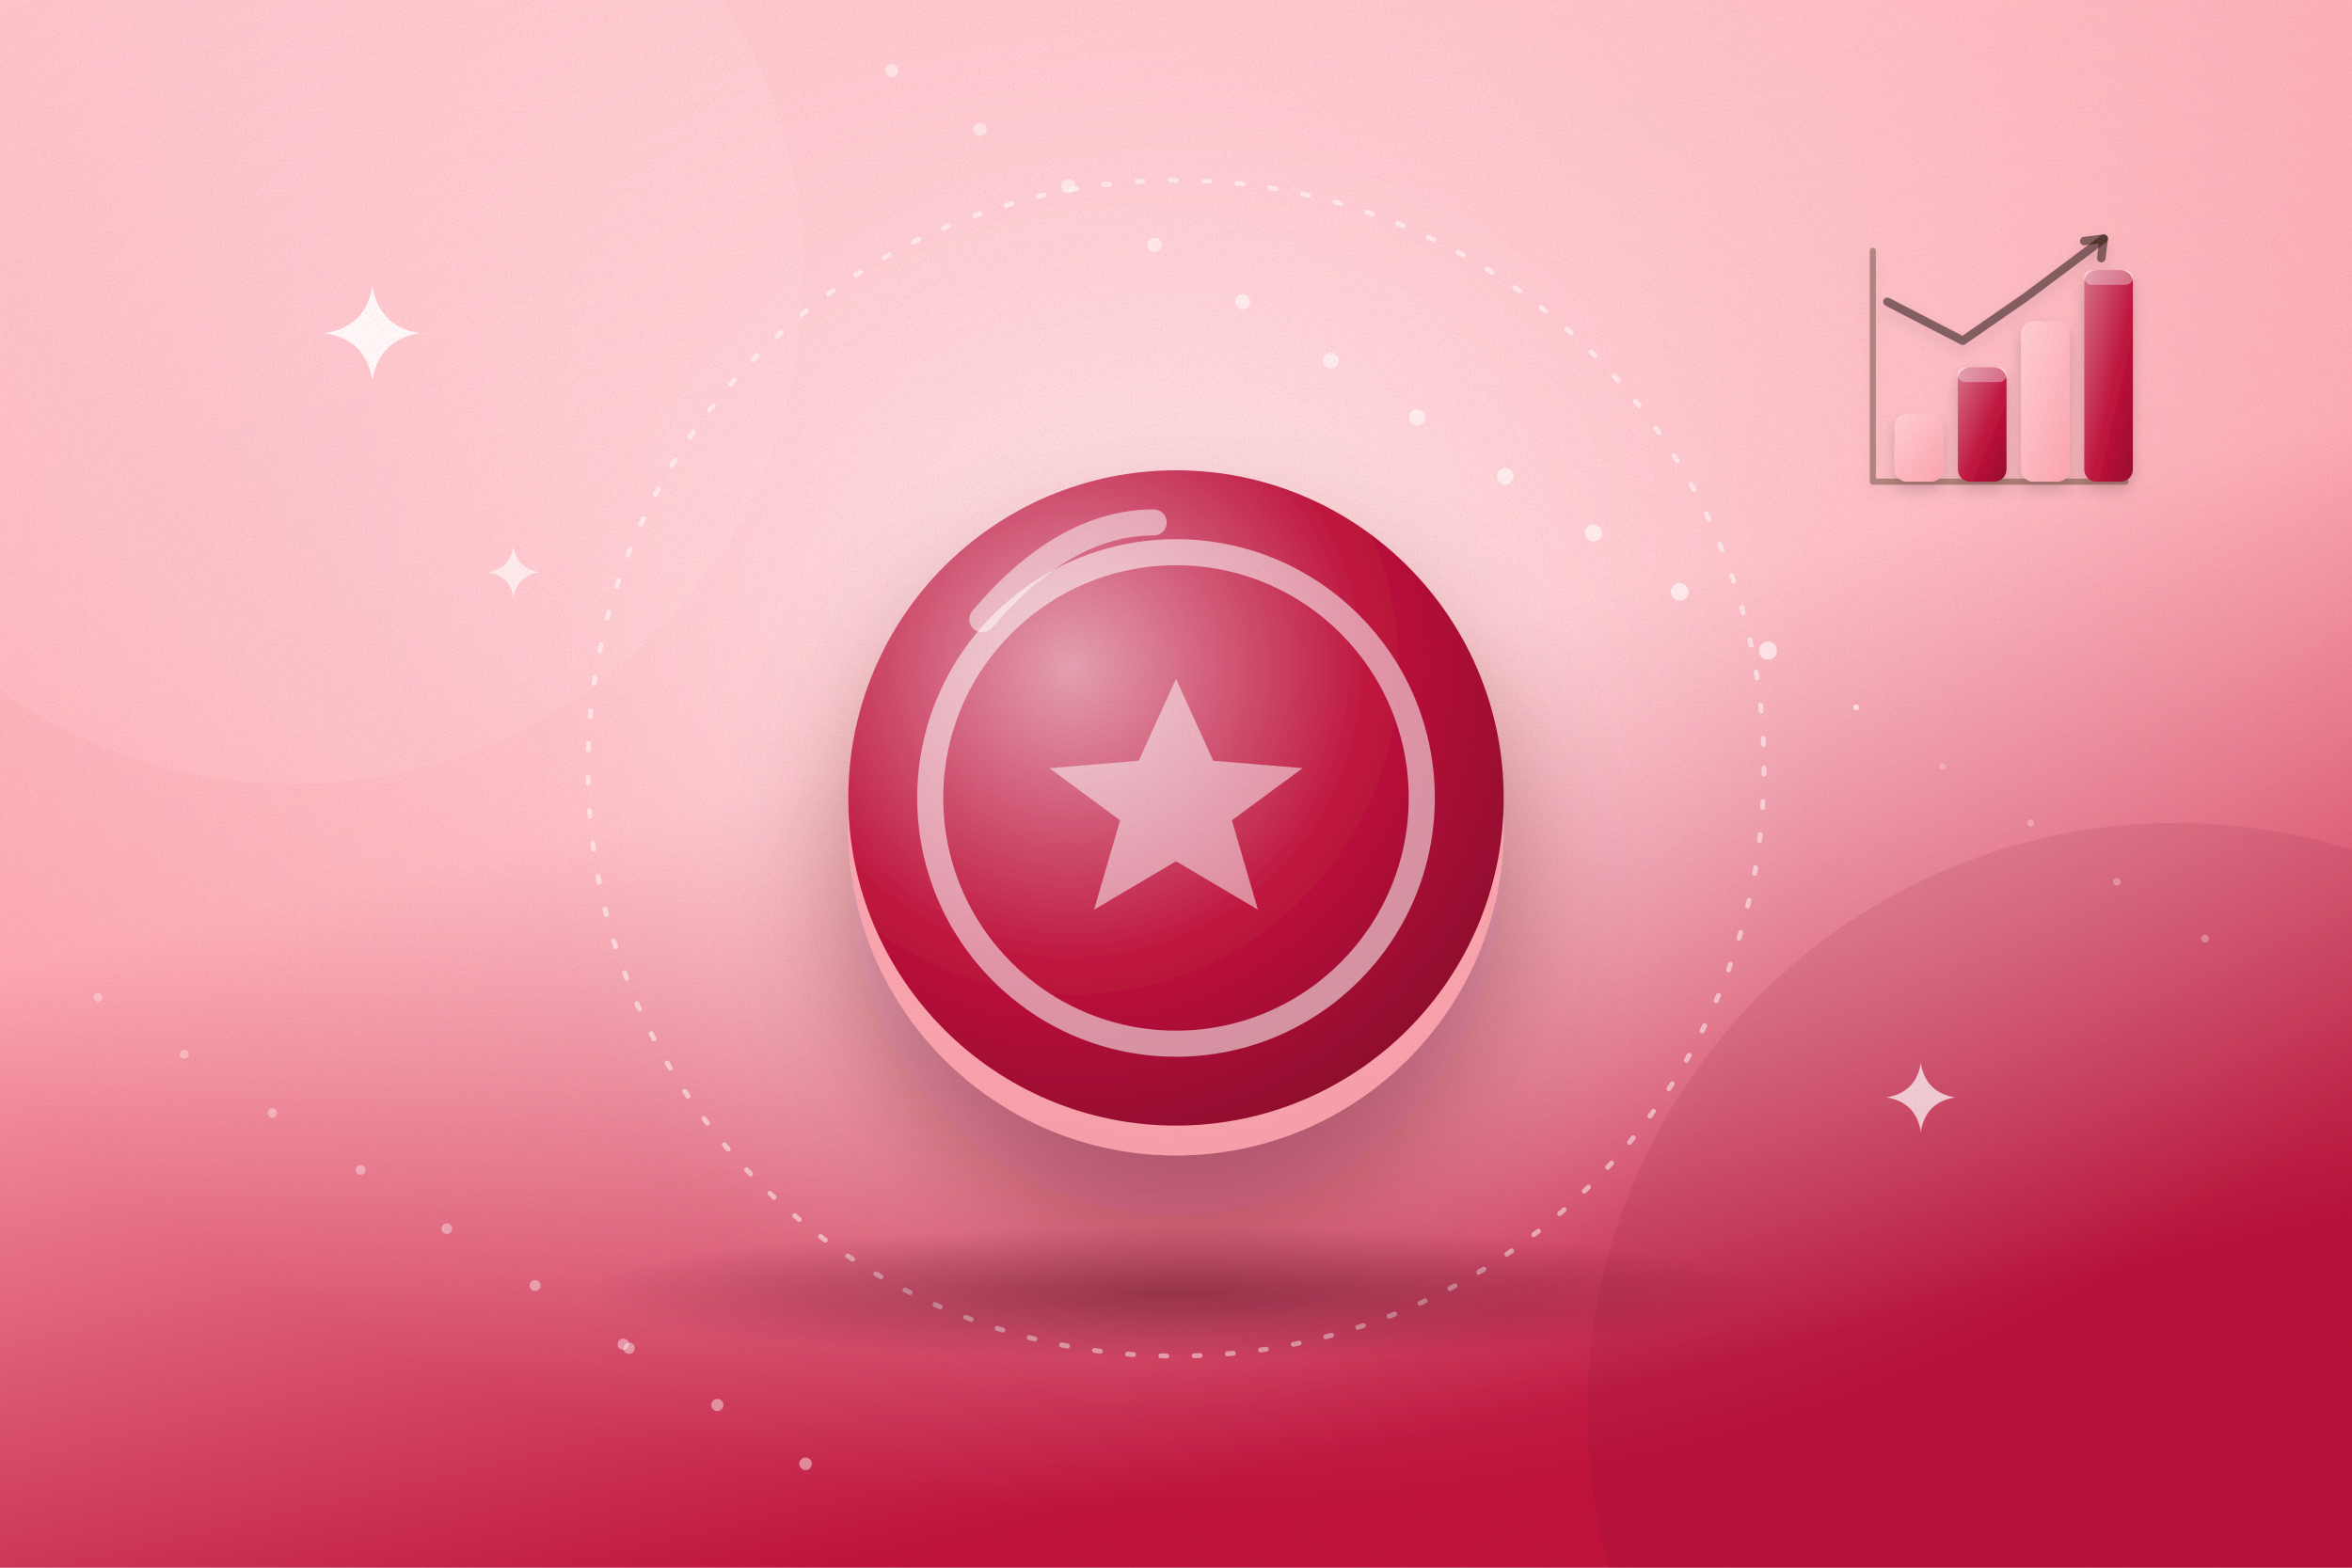
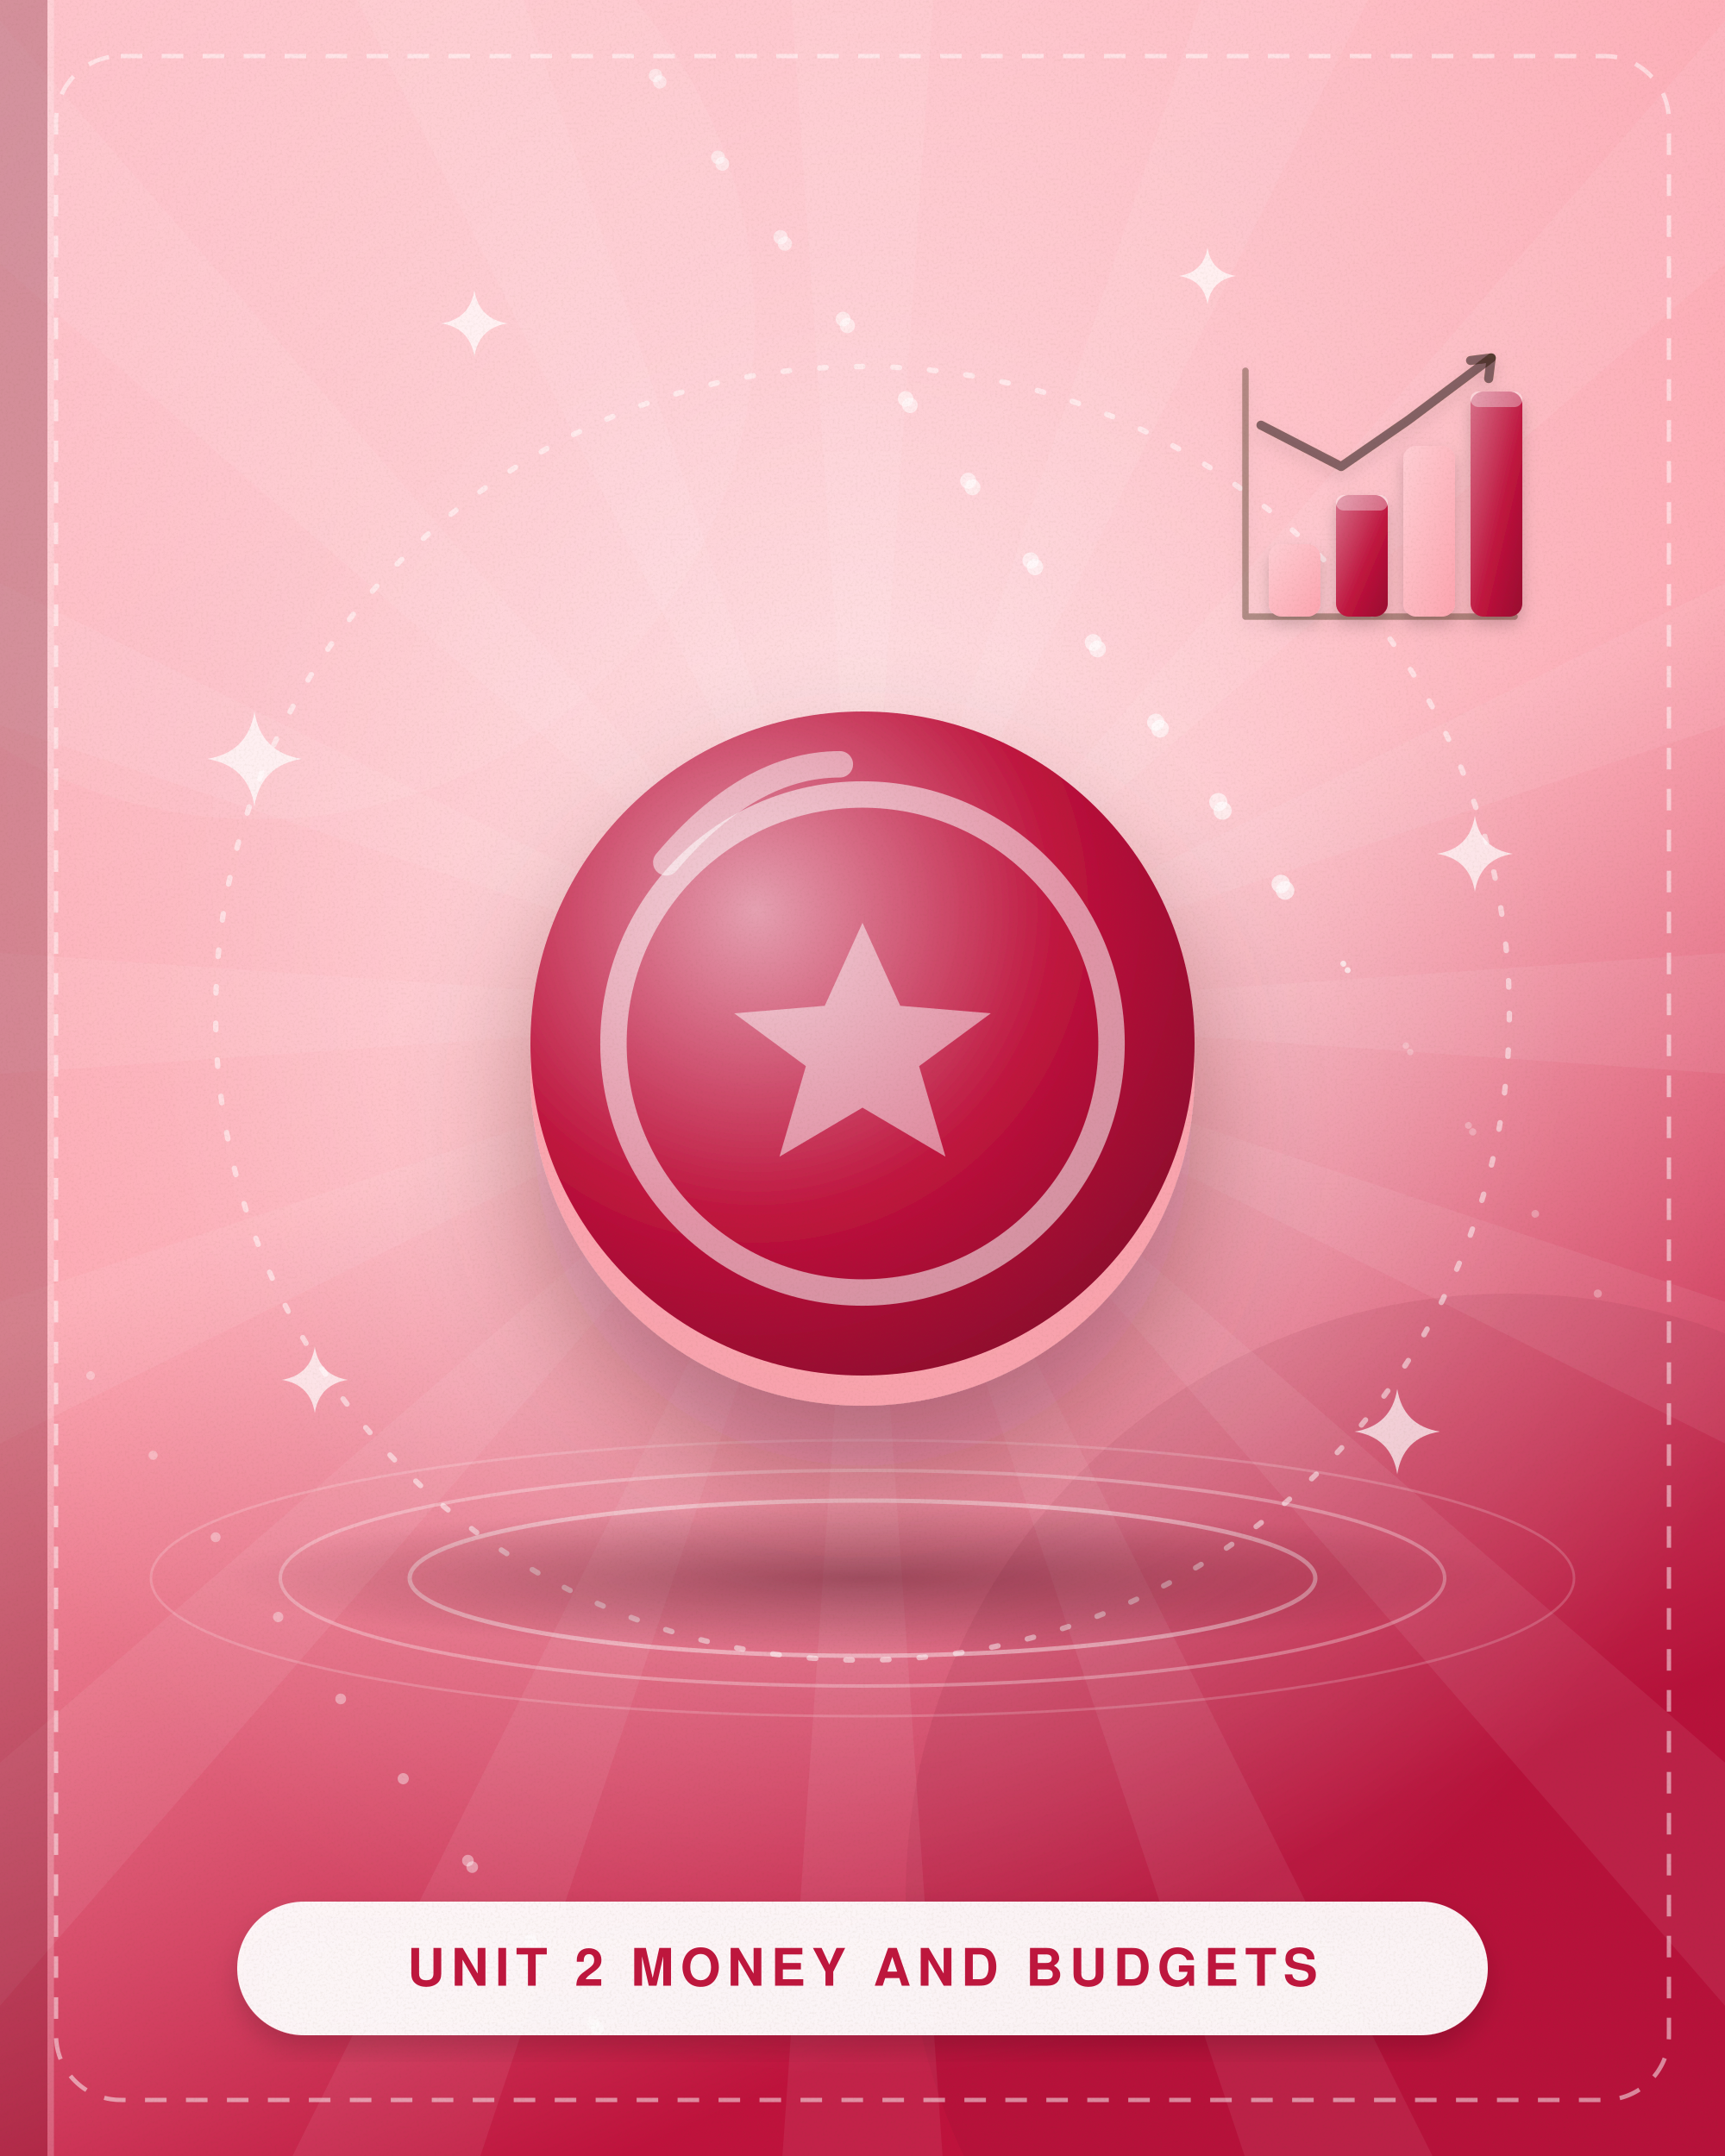
- <svg xmlns="http://www.w3.org/2000/svg" viewBox="0 0 1200 800" width="1200" height="800">
+ <svg xmlns="http://www.w3.org/2000/svg" viewBox="0 0 800 1000" width="800" height="1000">
  <defs>
    <linearGradient id="bg" x1="0" y1="0" x2="0.35" y2="1">
      <stop offset="0" stop-color="#febfc7" />
      <stop offset="0.55" stop-color="#FDA4AF" />
      <stop offset="1" stop-color="#BE123C" />
    </linearGradient>
    <radialGradient id="glow" cx="0.5" cy="0.36" r="0.6">
      <stop offset="0" stop-color="#FFFFFF" stop-opacity="0.55" />
      <stop offset="1" stop-color="#FFFFFF" stop-opacity="0" />
    </radialGradient>
    <radialGradient id="halo" cx="0.5" cy="0.5" r="0.5">
      <stop offset="0" stop-color="#FFFFFF" stop-opacity="0.28" />
      <stop offset="1" stop-color="#FFFFFF" stop-opacity="0" />
    </radialGradient>
    <radialGradient id="ground" cx="0.5" cy="0.5" r="0.5">
      <stop offset="0" stop-color="#4c0718" stop-opacity="0.45" />
      <stop offset="1" stop-color="#4c0718" stop-opacity="0" />
    </radialGradient>
    <linearGradient id="gA" x1="0" y1="0" x2="1" y2="1">
      <stop offset="0" stop-color="#d8718a" />
      <stop offset="0.6" stop-color="#BE123C" />
      <stop offset="1" stop-color="#980e30" />
    </linearGradient>
    <linearGradient id="gB" x1="0" y1="0" x2="1" y2="1">
      <stop offset="0" stop-color="#fecdd3" />
      <stop offset="1" stop-color="#FDA4AF" />
    </linearGradient>
    <radialGradient id="gS" cx="0.34" cy="0.3" r="0.85">
      <stop offset="0" stop-color="#e5a0b1" />
      <stop offset="0.55" stop-color="#BE123C" />
      <stop offset="1" stop-color="#810c29" />
    </radialGradient>
    <radialGradient id="gS2" cx="0.34" cy="0.3" r="0.85">
      <stop offset="0" stop-color="#fedbdf" />
      <stop offset="0.6" stop-color="#FDA4AF" />
      <stop offset="1" stop-color="#ca838c" />
    </radialGradient>
    <linearGradient id="gP" x1="0" y1="0" x2="0" y2="1">
      <stop offset="0" stop-color="#FFFDF6" />
      <stop offset="1" stop-color="#F2E4C8" />
    </linearGradient>
    <filter id="drop" x="-40%" y="-40%" width="180%" height="190%">
      <feDropShadow dx="0" dy="18" stdDeviation="16" flood-color="#55081b" flood-opacity="0.38" />
    </filter>
    <filter id="soft" x="-20%" y="-20%" width="140%" height="140%">
      <feDropShadow dx="0" dy="6" stdDeviation="6" flood-color="#000000" flood-opacity="0.18" />
    </filter>
    <filter id="speck" x="0" y="0" width="100%" height="100%">
      <feTurbulence type="fractalNoise" baseFrequency="0.85" numOctaves="3" seed="7" stitchTiles="stitch" />
      <feColorMatrix type="matrix" values="0 0 0 0 0.12  0 0 0 0 0.07  0 0 0 0 0.02  0 0 0 0.9 -0.42" />
    </filter>
    <clipPath id="front">
      <rect x="-240" y="0" width="480" height="240" />
    </clipPath>
  </defs>
-   <rect width="1200" height="800" fill="url(#bg)" />
-   <rect width="1200" height="800" fill="url(#glow)" />
-   <circle cx="150" cy="140" r="260" fill="#FFFFFF" opacity="0.07" />
-   <circle cx="1110" cy="720" r="300" fill="#720b24" opacity="0.10" />
-   <circle cx="321" cy="688" r="2.9" fill="#FFFFFF" opacity="0.41" />
-   <circle cx="366" cy="717" r="3.1" fill="#FFFFFF" opacity="0.43" />
-   <circle cx="411" cy="747" r="3.2" fill="#FFFFFF" opacity="0.45" />
-   <circle cx="455" cy="36" r="3.3" fill="#FFFFFF" opacity="0.46" />
-   <circle cx="500" cy="66" r="3.4" fill="#FFFFFF" opacity="0.48" />
-   <circle cx="545" cy="95" r="3.6" fill="#FFFFFF" opacity="0.49" />
-   <circle cx="589" cy="125" r="3.7" fill="#FFFFFF" opacity="0.51" />
-   <circle cx="634" cy="154" r="3.8" fill="#FFFFFF" opacity="0.53" />
-   <circle cx="679" cy="184" r="4.0" fill="#FFFFFF" opacity="0.54" />
-   <circle cx="723" cy="213" r="4.1" fill="#FFFFFF" opacity="0.56" />
-   <circle cx="768" cy="243" r="4.2" fill="#FFFFFF" opacity="0.57" />
-   <circle cx="813" cy="272" r="4.3" fill="#FFFFFF" opacity="0.59" />
-   <circle cx="857" cy="302" r="4.5" fill="#FFFFFF" opacity="0.61" />
-   <circle cx="902" cy="332" r="4.6" fill="#FFFFFF" opacity="0.62" />
-   <circle cx="947" cy="361" r="1.5" fill="#FFFFFF" opacity="0.64" />
-   <circle cx="991" cy="391" r="1.6" fill="#FFFFFF" opacity="0.25" />
-   <circle cx="1036" cy="420" r="1.8" fill="#FFFFFF" opacity="0.27" />
-   <circle cx="1080" cy="450" r="1.9" fill="#FFFFFF" opacity="0.29" />
-   <circle cx="1125" cy="479" r="2.0" fill="#FFFFFF" opacity="0.30" />
-   <circle cx="50" cy="509" r="2.2" fill="#FFFFFF" opacity="0.32" />
-   <circle cx="94" cy="538" r="2.3" fill="#FFFFFF" opacity="0.33" />
-   <circle cx="139" cy="568" r="2.4" fill="#FFFFFF" opacity="0.35" />
-   <circle cx="184" cy="597" r="2.5" fill="#FFFFFF" opacity="0.37" />
-   <circle cx="228" cy="627" r="2.7" fill="#FFFFFF" opacity="0.38" />
-   <circle cx="273" cy="656" r="2.8" fill="#FFFFFF" opacity="0.40" />
-   <circle cx="318" cy="686" r="2.9" fill="#FFFFFF" opacity="0.41" />
-   <circle cx="600" cy="392" r="300" fill="none" stroke="#FFFFFF" stroke-width="2.5" stroke-dasharray="3 14" stroke-linecap="round" opacity="0.5" />
-   <circle cx="600" cy="392" r="330" fill="url(#halo)" />
-   <ellipse cx="600" cy="660" rx="300" ry="34" fill="url(#ground)" />
-   <g transform="translate(600 392) scale(1.9)" filter="url(#drop)">
+   <rect width="800" height="1000" fill="url(#bg)" />
+   <rect width="800" height="1000" fill="url(#glow)" />
+   <circle cx="120" cy="150" r="230" fill="#FFFFFF" opacity="0.07" />
+   <circle cx="700" cy="880" r="280" fill="#720b24" opacity="0.10" />
+   <circle cx="219" cy="866" r="2.7" fill="#FFFFFF" opacity="0.41" />
+   <circle cx="248" cy="903" r="2.9" fill="#FFFFFF" opacity="0.43" />
+   <circle cx="277" cy="941" r="3.0" fill="#FFFFFF" opacity="0.45" />
+   <circle cx="306" cy="38" r="3.1" fill="#FFFFFF" opacity="0.46" />
+   <circle cx="335" cy="76" r="3.2" fill="#FFFFFF" opacity="0.48" />
+   <circle cx="364" cy="113" r="3.3" fill="#FFFFFF" opacity="0.49" />
+   <circle cx="393" cy="151" r="3.5" fill="#FFFFFF" opacity="0.51" />
+   <circle cx="422" cy="188" r="3.6" fill="#FFFFFF" opacity="0.53" />
+   <circle cx="451" cy="226" r="3.7" fill="#FFFFFF" opacity="0.54" />
+   <circle cx="480" cy="263" r="3.8" fill="#FFFFFF" opacity="0.56" />
+   <circle cx="509" cy="301" r="3.9" fill="#FFFFFF" opacity="0.57" />
+   <circle cx="538" cy="338" r="4.1" fill="#FFFFFF" opacity="0.59" />
+   <circle cx="567" cy="376" r="4.2" fill="#FFFFFF" opacity="0.61" />
+   <circle cx="596" cy="413" r="4.3" fill="#FFFFFF" opacity="0.62" />
+   <circle cx="625" cy="450" r="1.4" fill="#FFFFFF" opacity="0.64" />
+   <circle cx="654" cy="488" r="1.5" fill="#FFFFFF" opacity="0.25" />
+   <circle cx="683" cy="525" r="1.7" fill="#FFFFFF" opacity="0.27" />
+   <circle cx="712" cy="563" r="1.8" fill="#FFFFFF" opacity="0.29" />
+   <circle cx="741" cy="600" r="1.9" fill="#FFFFFF" opacity="0.30" />
+   <circle cx="42" cy="638" r="2.0" fill="#FFFFFF" opacity="0.32" />
+   <circle cx="71" cy="675" r="2.1" fill="#FFFFFF" opacity="0.33" />
+   <circle cx="100" cy="713" r="2.3" fill="#FFFFFF" opacity="0.35" />
+   <circle cx="129" cy="750" r="2.4" fill="#FFFFFF" opacity="0.37" />
+   <circle cx="158" cy="788" r="2.5" fill="#FFFFFF" opacity="0.38" />
+   <circle cx="187" cy="825" r="2.6" fill="#FFFFFF" opacity="0.40" />
+   <circle cx="217" cy="863" r="2.7" fill="#FFFFFF" opacity="0.41" />
+   <circle cx="246" cy="900" r="2.9" fill="#FFFFFF" opacity="0.43" />
+   <circle cx="275" cy="938" r="3.0" fill="#FFFFFF" opacity="0.44" />
+   <circle cx="304" cy="35" r="3.1" fill="#FFFFFF" opacity="0.46" />
+   <circle cx="333" cy="73" r="3.2" fill="#FFFFFF" opacity="0.48" />
+   <circle cx="362" cy="110" r="3.3" fill="#FFFFFF" opacity="0.49" />
+   <circle cx="391" cy="148" r="3.4" fill="#FFFFFF" opacity="0.51" />
+   <circle cx="420" cy="185" r="3.6" fill="#FFFFFF" opacity="0.52" />
+   <circle cx="449" cy="223" r="3.7" fill="#FFFFFF" opacity="0.54" />
+   <circle cx="478" cy="260" r="3.8" fill="#FFFFFF" opacity="0.56" />
+   <circle cx="507" cy="298" r="3.9" fill="#FFFFFF" opacity="0.57" />
+   <circle cx="536" cy="335" r="4.0" fill="#FFFFFF" opacity="0.59" />
+   <circle cx="565" cy="372" r="4.2" fill="#FFFFFF" opacity="0.60" />
+   <circle cx="594" cy="410" r="4.3" fill="#FFFFFF" opacity="0.62" />
+   <circle cx="623" cy="447" r="1.4" fill="#FFFFFF" opacity="0.64" />
+   <circle cx="652" cy="485" r="1.5" fill="#FFFFFF" opacity="0.25" />
+   <circle cx="681" cy="522" r="1.6" fill="#FFFFFF" opacity="0.27" />
+   <path d="M400 470L1297.8 407.1L1297.8 532.9Z" fill="#FFFFFF" opacity="0.07" />
+   <path d="M400 470L1253.5 755.4L1205.4 871.7Z" fill="#FFFFFF" opacity="0.07" />
+   <path d="M400 470L1079.3 1060.3L990.3 1149.3Z" fill="#FFFFFF" opacity="0.07" />
+   <path d="M400 470L801.7 1275.4L685.4 1323.5Z" fill="#FFFFFF" opacity="0.07" />
+   <path d="M400 470L462.9 1367.8L337.1 1367.8Z" fill="#FFFFFF" opacity="0.07" />
+   <path d="M400 470L114.6 1323.5L-1.7 1275.4Z" fill="#FFFFFF" opacity="0.07" />
+   <path d="M400 470L-190.3 1149.3L-279.3 1060.3Z" fill="#FFFFFF" opacity="0.07" />
+   <path d="M400 470L-405.4 871.7L-453.5 755.4Z" fill="#FFFFFF" opacity="0.07" />
+   <path d="M400 470L-497.8 532.9L-497.8 407.1Z" fill="#FFFFFF" opacity="0.07" />
+   <path d="M400 470L-453.5 184.6L-405.4 68.3Z" fill="#FFFFFF" opacity="0.07" />
+   <path d="M400 470L-279.3 -120.3L-190.3 -209.3Z" fill="#FFFFFF" opacity="0.07" />
+   <path d="M400 470L-1.7 -335.4L114.6 -383.5Z" fill="#FFFFFF" opacity="0.07" />
+   <path d="M400 470L337.1 -427.8L462.9 -427.8Z" fill="#FFFFFF" opacity="0.07" />
+   <path d="M400 470L685.4 -383.5L801.7 -335.4Z" fill="#FFFFFF" opacity="0.07" />
+   <path d="M400 470L990.3 -209.3L1079.3 -120.3Z" fill="#FFFFFF" opacity="0.07" />
+   <path d="M400 470L1205.4 68.3L1253.5 184.6Z" fill="#FFFFFF" opacity="0.07" />
+   <rect x="26" y="26" width="748" height="948" rx="30" fill="none" stroke="#FFFFFF" stroke-width="2" stroke-dasharray="10 9" opacity="0.5" />
+   <rect x="0" y="0" width="22" height="1000" fill="#690a21" opacity="0.28" />
+   <rect x="22" y="0" width="3" height="1000" fill="#FFFFFF" opacity="0.22" />
+   <circle cx="400" cy="470" r="300" fill="none" stroke="#FFFFFF" stroke-width="2.5" stroke-dasharray="3 14" stroke-linecap="round" opacity="0.5" />
+   <circle cx="400" cy="470" r="330" fill="url(#halo)" />
+   <ellipse cx="400" cy="732" rx="210" ry="36" fill="none" stroke="#FFFFFF" stroke-width="2.0" opacity="0.42" />
+   <ellipse cx="400" cy="732" rx="270" ry="50" fill="none" stroke="#FFFFFF" stroke-width="1.6" opacity="0.30" />
+   <ellipse cx="400" cy="732" rx="330" ry="64" fill="none" stroke="#FFFFFF" stroke-width="1.2" opacity="0.18" />
+   <ellipse cx="400" cy="732" rx="300" ry="34" fill="url(#ground)" />
+   <g transform="translate(400 470) scale(1.75)" filter="url(#drop)">
    <ellipse cy="16" rx="88" ry="88" fill="#FDA4AF" opacity=".9" />
    <circle cy="8" r="88" fill="url(#gS)" />
    <circle cy="8" r="66" fill="none" stroke="#FFFFFF" stroke-width="7" opacity=".55" />
    <path d="M0 -32L10 -10L34 -8L15 6L22 30L0 17L-22 30L-15 6L-34 -8L-10 -10Z" fill="#FFFFFF" opacity=".5" transform="translate(0 8)" />
    <path d="M-52 -40Q-30 -66-6 -66" stroke="#FFFFFF" stroke-width="7" fill="none" stroke-linecap="round" opacity=".5" />
  </g>
-   <g transform="translate(1020 190) scale(0.62)" filter="url(#soft)">
+   <g transform="translate(640 232) scale(0.6)" filter="url(#soft)">
    <path d="M-104 90H104M-104 90V-100" stroke="#2A1808" stroke-width="5" stroke-linecap="round" opacity=".35" />
    <rect x="-86" y="34" width="40" height="56" rx="10" fill="url(#gB)" />
    <rect x="-34" y="-4" width="40" height="94" rx="10" fill="url(#gA)" />
    <rect x="18" y="-42" width="40" height="132" rx="10" fill="url(#gB)" />
    <rect x="70" y="-84" width="40" height="174" rx="10" fill="url(#gA)" />
    <rect x="-34" y="-4" width="40" height="12" rx="6" fill="#FFFFFF" opacity=".35" />
    <rect x="70" y="-84" width="40" height="12" rx="6" fill="#FFFFFF" opacity=".35" />
    <path d="M-92 -58L-30 -26L22 -62L86 -110" stroke="#2A1808" stroke-width="7" fill="none" stroke-linecap="round" stroke-linejoin="round" opacity=".55" />
    <path d="M86 -110L70 -108M86 -110L84 -94" stroke="#2A1808" stroke-width="7" stroke-linecap="round" opacity=".55" />
  </g>
-   <path transform="translate(190 170) scale(1.1)" d="M0 -22Q3 -3 22 0Q3 3 0 22Q-3 3 -22 0Q-3 -3 0 -22Z" fill="#FFFFFF" opacity="0.85" />
-   <path transform="translate(262 292) scale(0.6)" d="M0 -22Q3 -3 22 0Q3 3 0 22Q-3 3 -22 0Q-3 -3 0 -22Z" fill="#FFFFFF" opacity="0.6" />
-   <path transform="translate(980 560) scale(0.8)" d="M0 -22Q3 -3 22 0Q3 3 0 22Q-3 3 -22 0Q-3 -3 0 -22Z" fill="#FFFFFF" opacity="0.7" />
-   <rect width="1200" height="800" filter="url(#speck)" opacity="0.16" />
+   <path transform="translate(118 352) scale(1)" d="M0 -22Q3 -3 22 0Q3 3 0 22Q-3 3 -22 0Q-3 -3 0 -22Z" fill="#FFFFFF" opacity="0.7" />
+   <path transform="translate(684 396) scale(0.8)" d="M0 -22Q3 -3 22 0Q3 3 0 22Q-3 3 -22 0Q-3 -3 0 -22Z" fill="#FFFFFF" opacity="0.7" />
+   <path transform="translate(146 640) scale(0.7)" d="M0 -22Q3 -3 22 0Q3 3 0 22Q-3 3 -22 0Q-3 -3 0 -22Z" fill="#FFFFFF" opacity="0.7" />
+   <path transform="translate(648 664) scale(0.9)" d="M0 -22Q3 -3 22 0Q3 3 0 22Q-3 3 -22 0Q-3 -3 0 -22Z" fill="#FFFFFF" opacity="0.7" />
+   <path transform="translate(560 128) scale(0.6)" d="M0 -22Q3 -3 22 0Q3 3 0 22Q-3 3 -22 0Q-3 -3 0 -22Z" fill="#FFFFFF" opacity="0.7" />
+   <path transform="translate(220 150) scale(0.7)" d="M0 -22Q3 -3 22 0Q3 3 0 22Q-3 3 -22 0Q-3 -3 0 -22Z" fill="#FFFFFF" opacity="0.7" />
+   <g filter="url(#soft)">
+     <rect x="110" y="882" width="580" height="62" rx="31" fill="#FFFFFF" opacity="0.94" />
+     <text x="400" y="921" text-anchor="middle" font-family="Helvetica, Arial, sans-serif" font-size="24" font-weight="800" letter-spacing="3" fill="#BE123C">UNIT 2 MONEY AND BUDGETS</text>
+   </g>
+   <rect width="800" height="1000" filter="url(#speck)" opacity="0.16" />
</svg>
